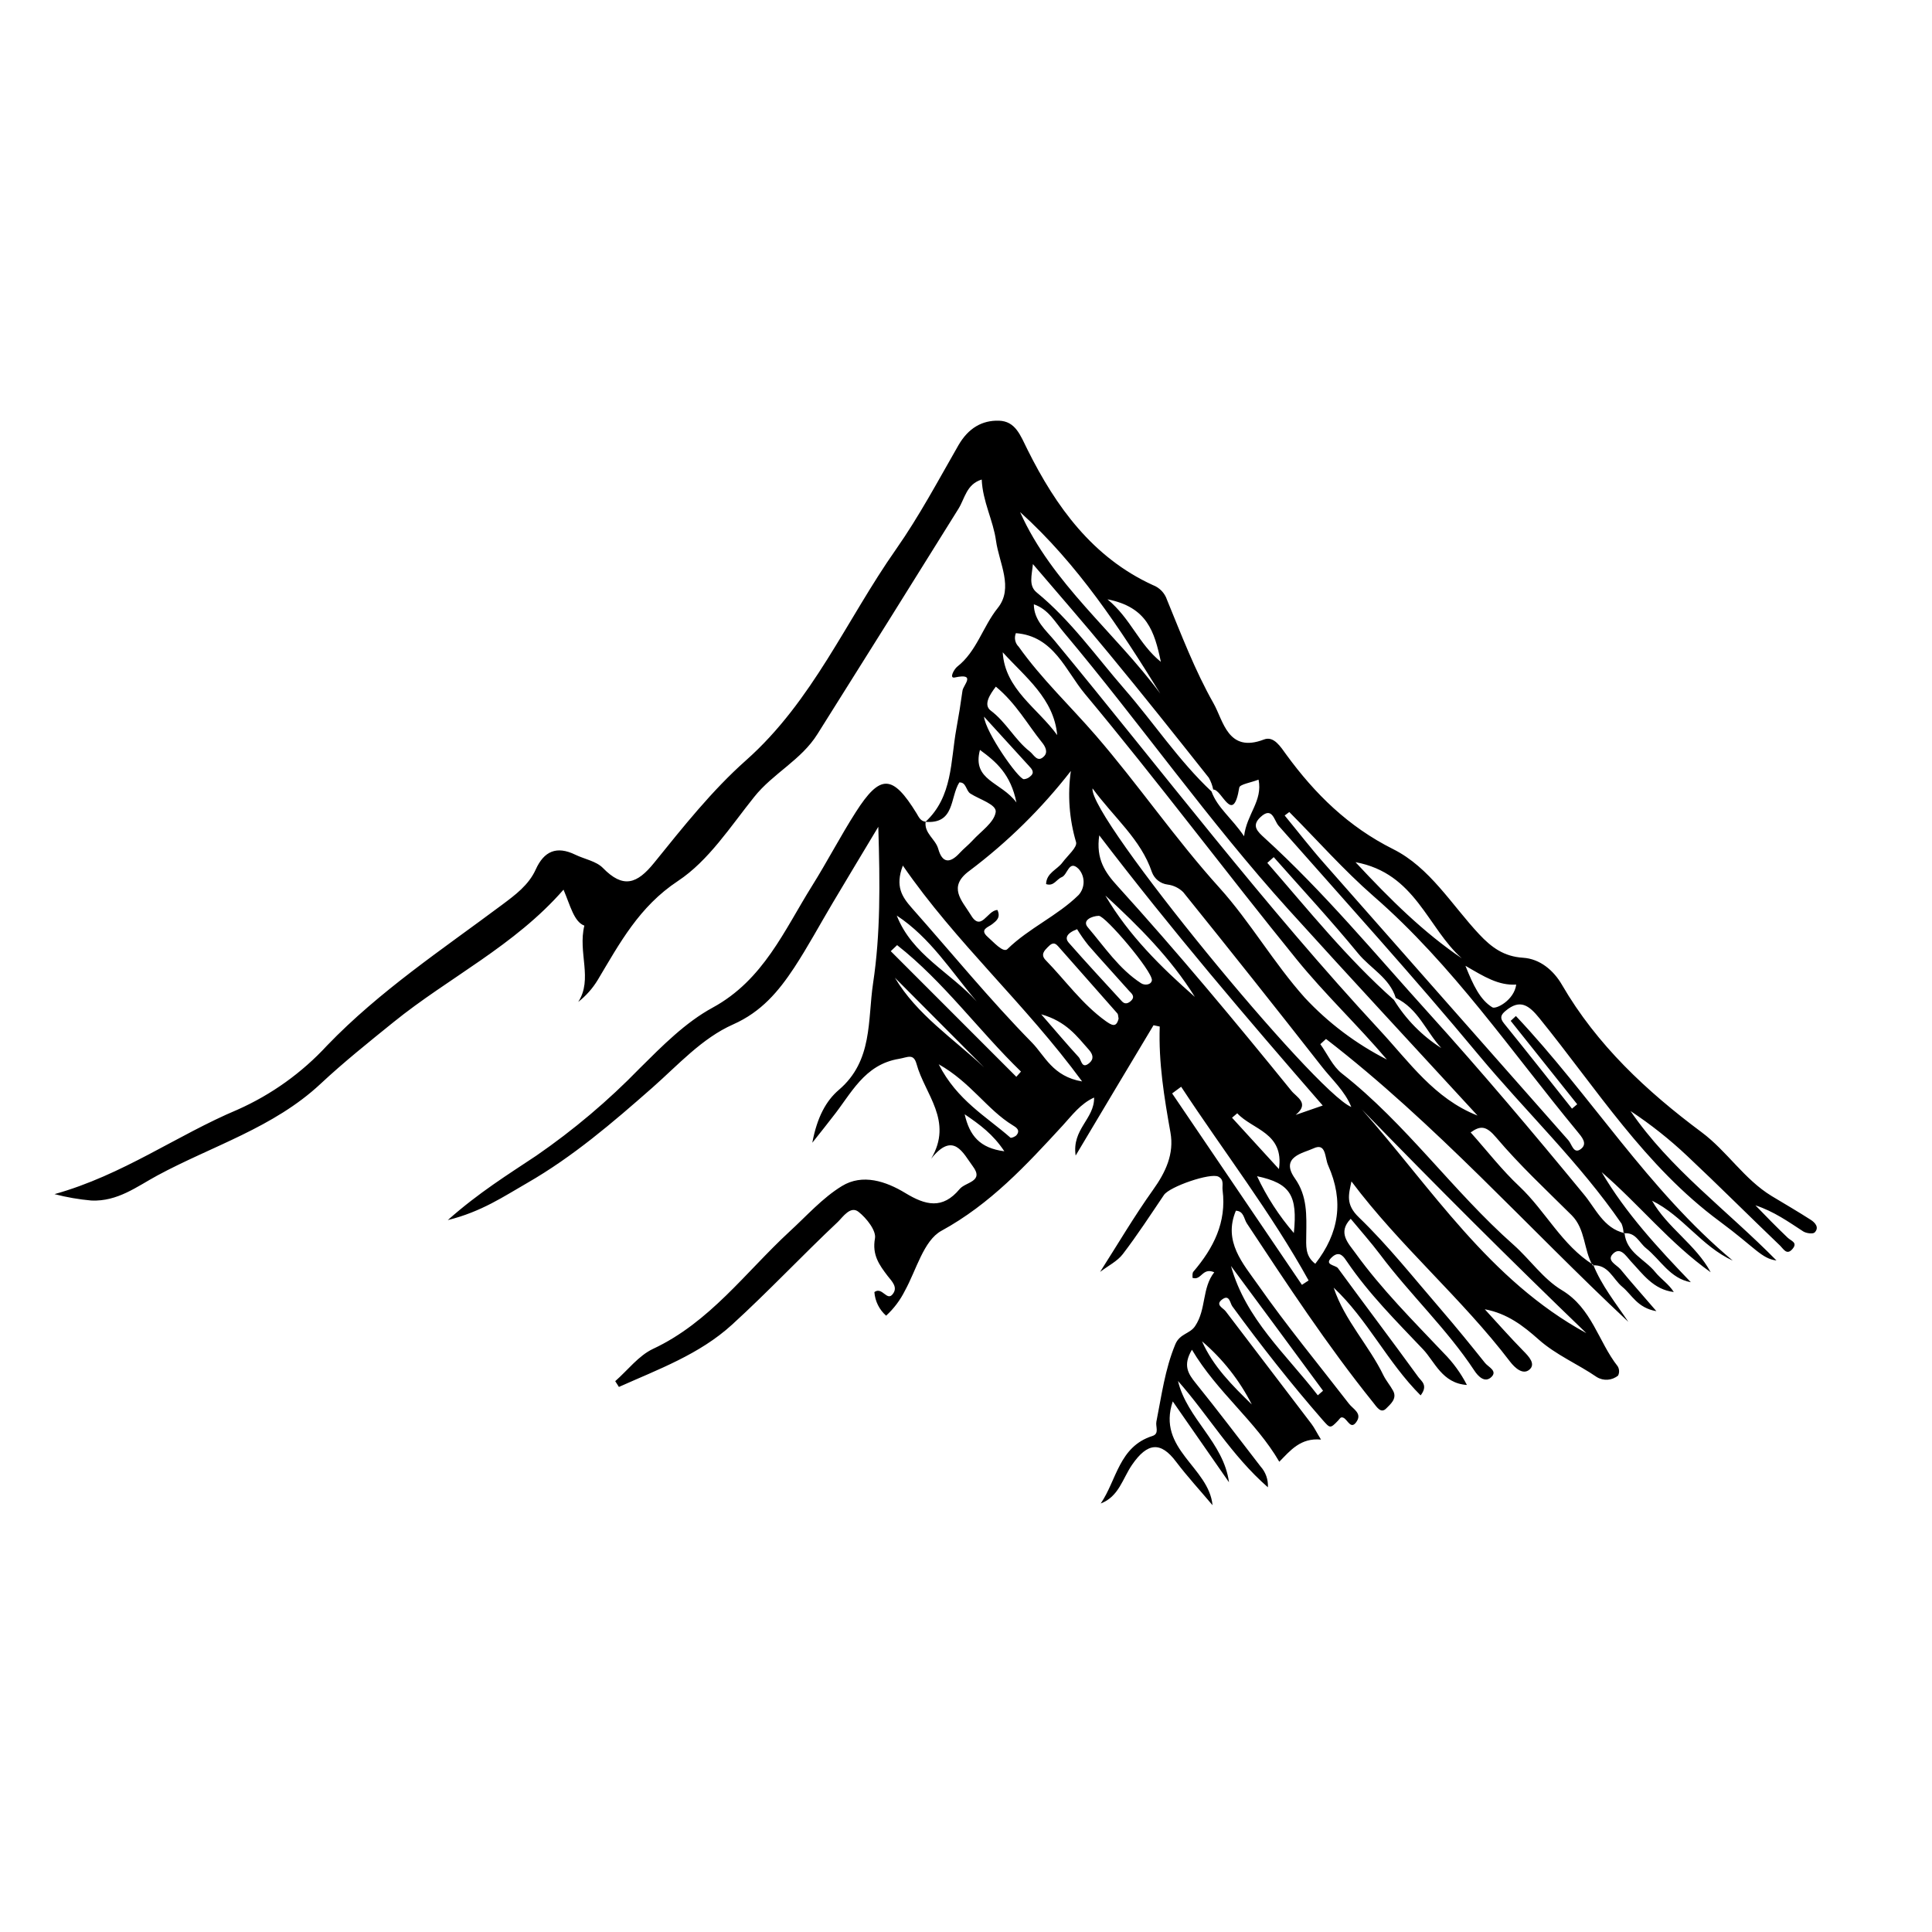
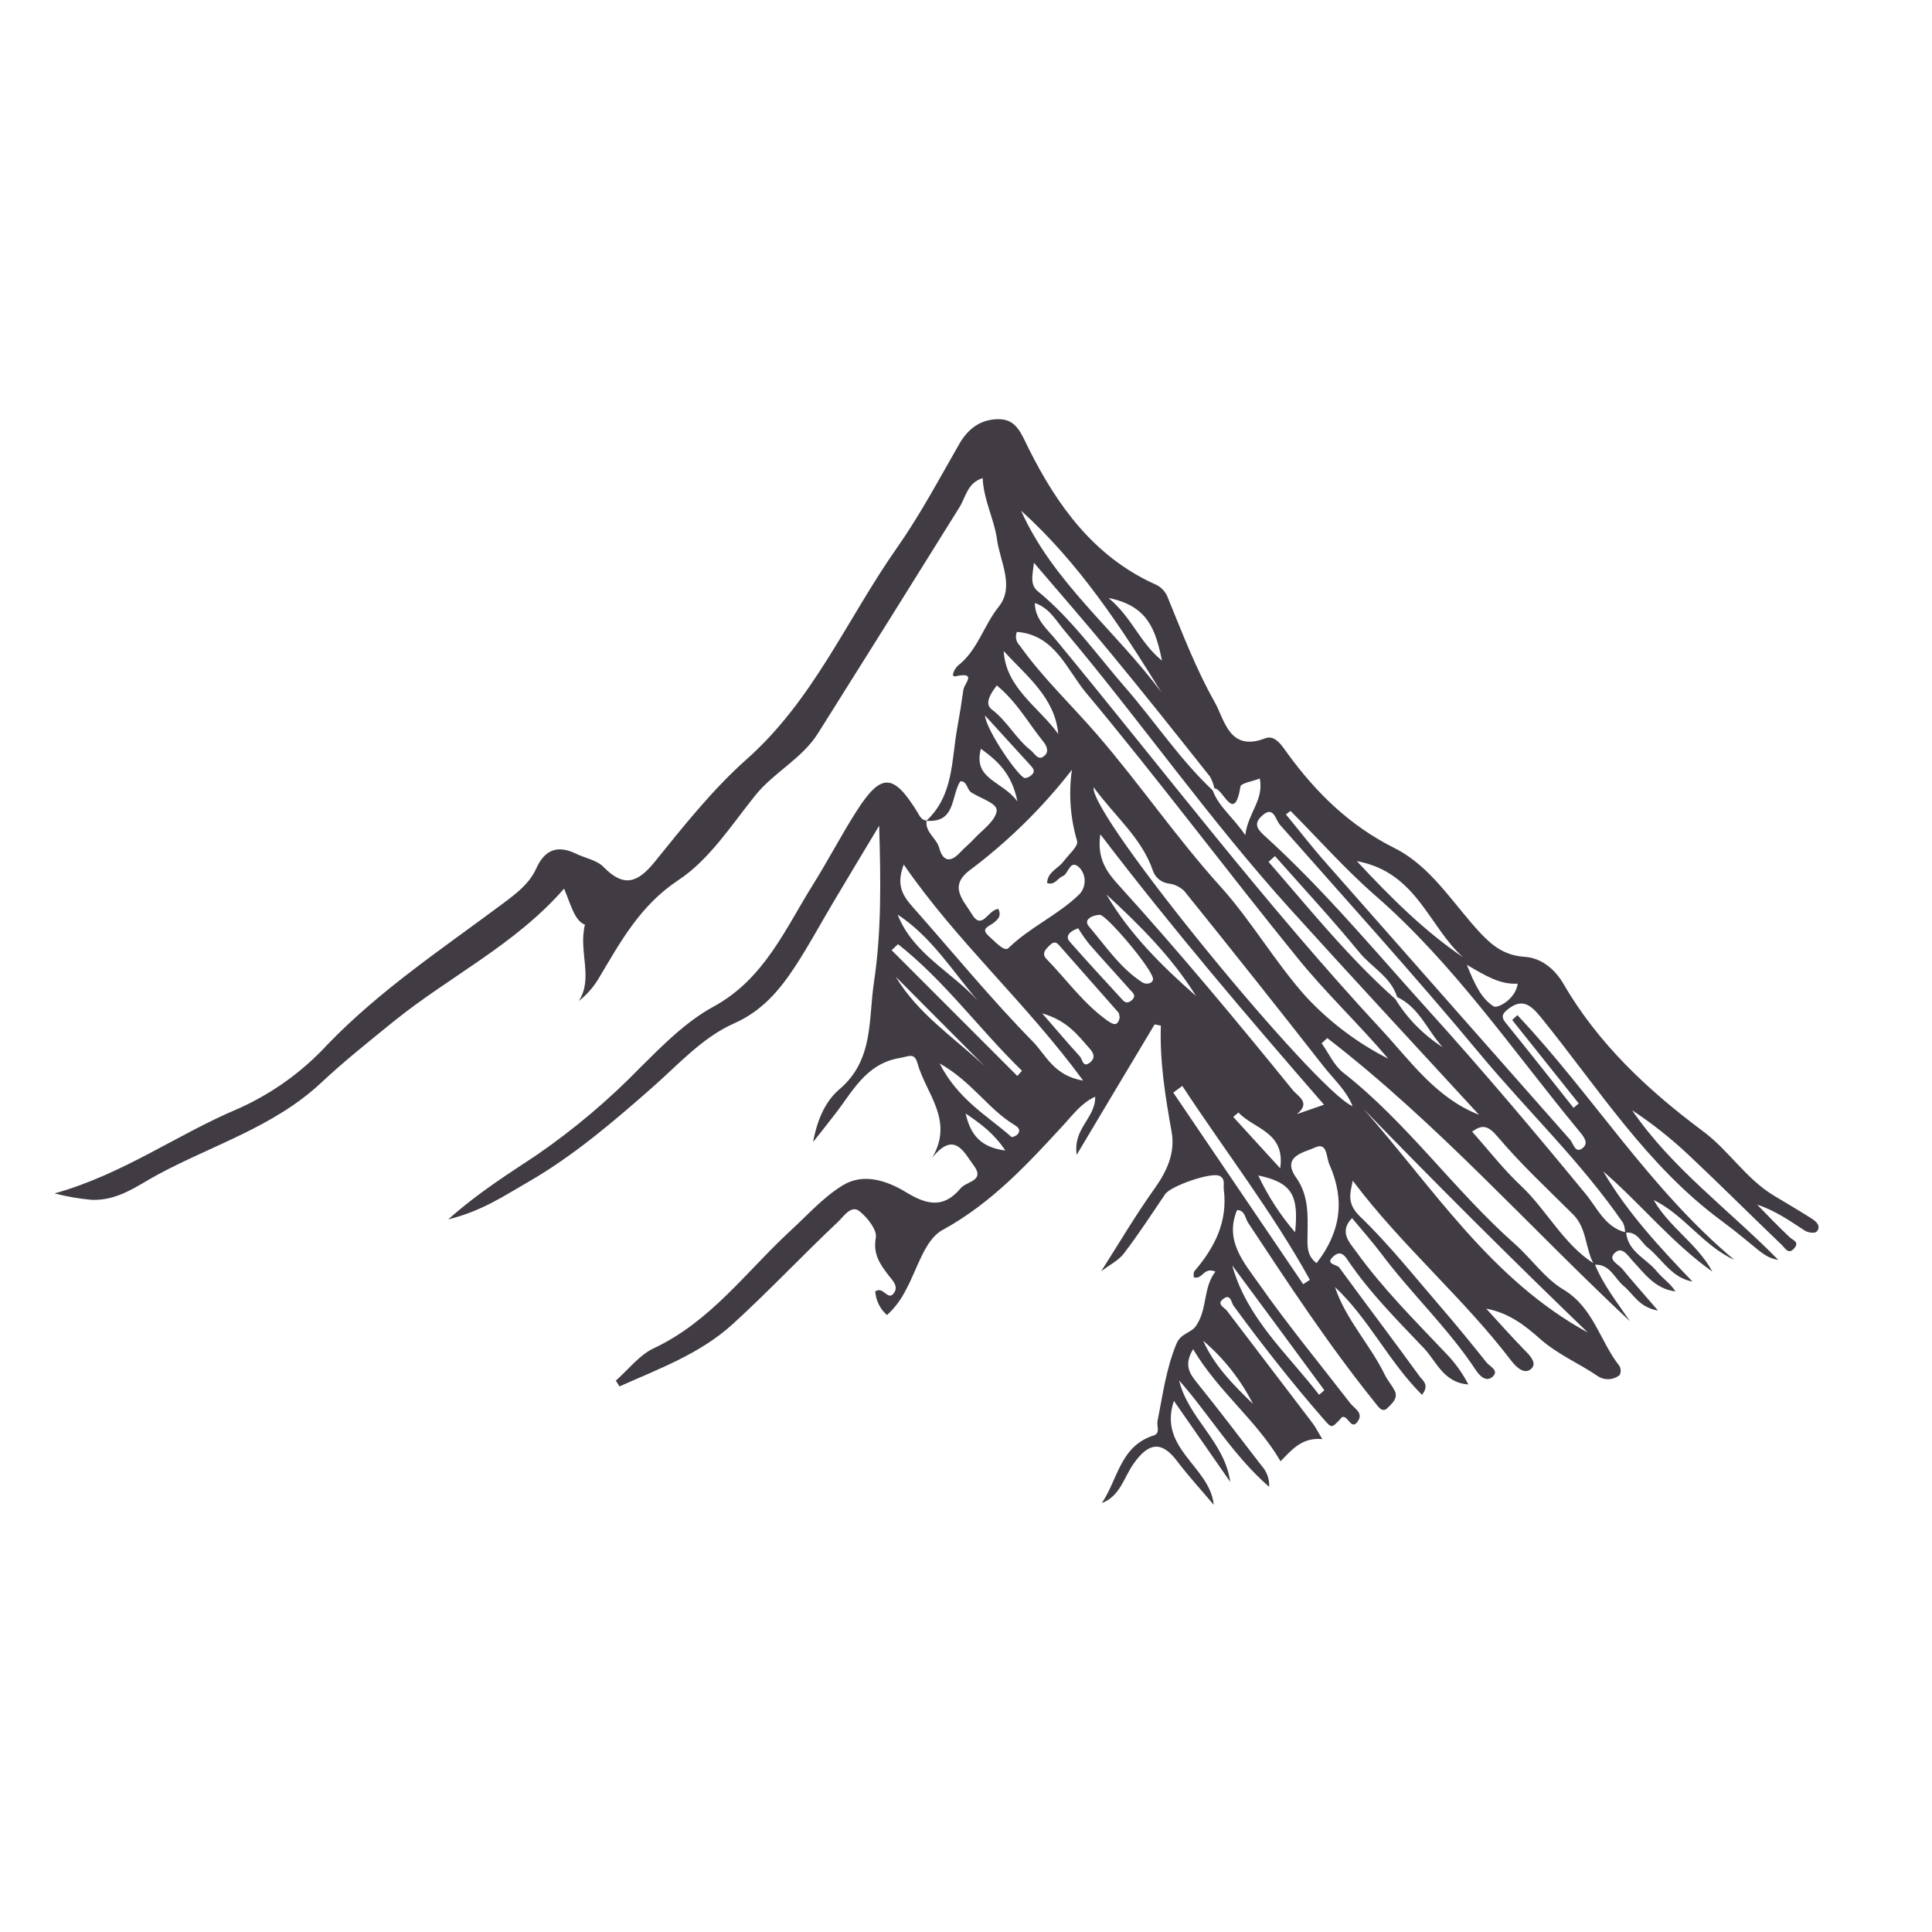
- <svg xmlns="http://www.w3.org/2000/svg" xmlns:xlink="http://www.w3.org/1999/xlink" x="0pt" y="0pt" width="256pt" height="256pt" viewBox="0 0 256 256">
-   <g id="1">
-     <defs>
-       <g id="2">
-         <defs>
-           <path id="3" d="M215.259,163.395 C215.501,165.978,217.953,166.849,219.321,168.548 C220.06,169.466,221.123,170.136,221.786,171.2 C219.072,170.868,217.691,168.824,216.061,167.09 C215.432,166.4,214.679,165.122,213.685,166.179 C212.863,167.056,214.237,167.601,214.741,168.209 C216.123,169.908,217.615,171.552,219.48,173.735 C216.952,173.307,216.233,171.552,214.969,170.516 C213.705,169.48,213.125,167.512,211.025,167.67 C209.837,165.598,210.1,162.884,208.263,161.033 C204.871,157.662,201.356,154.395,198.268,150.742 C196.949,149.181,196.196,149.105,194.87,150.051 C197.053,152.496,199.014,155.045,201.356,157.234 C204.809,160.501,206.964,164.991,211.115,167.594 C212.227,170.357,214.071,172.637,215.764,175.151 C202.399,162.642,190.208,148.863,175.703,137.667 C175.452,137.897,175.201,138.127,174.95,138.357 C175.897,139.67,176.594,141.3,177.824,142.253 C186.312,148.904,192.508,157.828,200.534,164.928 C202.73,166.876,204.491,169.48,206.95,170.951 C210.956,173.355,211.785,177.782,214.354,181.042 C214.577,181.415,214.598,181.874,214.41,182.265 C213.606,182.931,212.467,183.011,211.578,182.465 C209.057,180.732,206.204,179.557,203.877,177.492 C201.867,175.703,199.732,174.039,196.742,173.486 C198.441,175.337,200.105,177.223,201.86,179.012 C202.613,179.771,203.517,180.745,202.654,181.484 C201.791,182.223,200.727,181.25,200.099,180.435 C193.675,172.001,185.518,165.136,179.074,156.543 C178.715,158.284,178.259,159.569,180.055,161.302 C183.957,165.067,187.355,169.37,190.912,173.486 C192.915,175.814,194.856,178.197,196.776,180.6 C197.205,181.139,198.475,181.65,197.605,182.472 C196.735,183.294,195.851,182.355,195.367,181.623 C191.727,176.097,186.844,171.531,182.88,166.241 C181.65,164.611,180.282,163.077,178.977,161.496 C177.181,163.34,178.694,164.776,179.606,166.047 C183.059,170.834,187.265,175.026,191.299,179.288 C192.535,180.531,193.571,181.956,194.373,183.515 C191.099,183.301,190.104,180.421,188.571,178.804 C185.055,175.102,181.394,171.455,178.494,167.187 C178.079,166.579,177.554,165.695,176.587,166.496 C175.275,167.615,176.933,167.601,177.278,168.03 C180.814,172.864,184.42,177.623,187.935,182.465 C188.308,182.983,189.282,183.556,188.239,184.896 C183.84,180.51,181.187,174.812,176.718,170.62 C178.155,174.95,181.388,178.252,183.335,182.279 C183.681,182.969,184.226,183.598,184.599,184.295 C185.166,185.352,184.185,186.105,183.701,186.609 C182.976,187.362,182.458,186.471,181.926,185.808 C175.855,178.259,170.551,170.178,165.218,162.11 C164.818,161.516,164.832,160.473,163.761,160.425 C162.041,164.521,164.728,167.449,166.71,170.274 C170.495,175.676,174.709,180.78,178.742,186.001 C179.274,186.692,180.441,187.231,179.813,188.281 C179.018,189.6,178.597,188.122,178.01,187.859 C177.637,187.694,177.547,187.97,177.319,188.219 C176.242,189.338,176.249,189.268,175.247,188.143 C171.027,183.308,167.069,178.266,163.284,173.086 C162.981,172.664,162.911,171.462,161.945,172.181 C160.978,172.899,162.069,173.3,162.407,173.749 C166.192,178.726,169.984,183.704,173.783,188.681 C174.184,189.213,174.474,189.835,175.04,190.753 C172.333,190.491,170.972,192.204,169.514,193.689 C166.372,188.288,161.295,184.496,157.938,178.846 C156.702,180.918,157.441,182.03,158.429,183.259 C161.364,186.892,164.182,190.629,167.028,194.311 C167.71,195.063,168.061,196.059,168.002,197.073 C163.167,192.853,160.114,187.535,156.087,182.983 C157.296,188.011,162.131,191.099,162.849,196.41 C162.849,196.41,155.397,185.691,155.397,185.691 C153.249,192.038,160.183,194.38,160.667,199.449 C159.051,197.529,157.345,195.678,155.832,193.682 C153.815,190.995,152.054,191.106,149.996,194.103 C148.752,195.913,148.255,198.31,145.851,199.221 C147.972,196.127,148.262,191.686,152.696,190.277 C153.663,189.973,153.09,189.034,153.228,188.371 C153.919,184.917,154.354,181.464,155.735,178.128 C156.329,176.698,157.69,176.746,158.36,175.71 C159.859,173.486,159.244,170.675,160.895,168.582 C159.299,167.891,159.209,169.722,158.014,169.321 C158.014,169.052,157.973,168.679,158.132,168.499 C160.791,165.384,162.545,161.972,162,157.704 C161.917,157.061,162.248,156.322,161.433,155.908 C160.384,155.376,154.982,157.227,154.229,158.339 C152.447,160.978,150.707,163.651,148.78,166.172 C148.055,167.125,146.846,167.712,145.768,168.534 C148.103,164.88,150.286,161.164,152.779,157.669 C154.457,155.328,155.597,152.896,155.093,150.072 C154.264,145.43,153.504,140.796,153.67,136.023 C153.396,135.965,153.122,135.908,152.848,135.85 C149.526,141.376,146.21,146.95,142.529,153.118 C142.011,149.588,145.029,148.283,144.974,145.43 C143.178,146.238,142.046,147.792,140.83,149.118 C135.995,154.375,131.222,159.548,124.737,163.091 C122.382,164.383,121.421,168.285,119.902,171.034 C119.282,172.277,118.439,173.396,117.415,174.336 C116.507,173.537,115.948,172.413,115.861,171.207 C116.897,170.433,117.526,172.505,118.3,171.462 C118.99,170.578,118.224,169.825,117.609,169.059 C116.524,167.629,115.537,166.296,115.937,164.1 C116.131,163.07,114.818,161.406,113.755,160.57 C112.691,159.734,111.683,161.261,111.033,161.896 C106.281,166.365,101.813,171.138,96.992,175.531 C92.675,179.468,87.218,181.443,82.01,183.777 C81.847,183.522,81.683,183.266,81.52,183.011 C83.178,181.56,84.621,179.626,86.541,178.728 C94.042,175.213,98.774,168.596,104.596,163.209 C106.862,161.136,108.968,158.74,111.558,157.158 C114.287,155.487,117.388,156.523,119.95,158.077 C122.63,159.707,124.889,160.287,127.161,157.552 C127.942,156.612,130.435,156.585,128.909,154.547 C127.624,152.827,126.353,149.816,123.383,153.532 C126.353,148.524,122.547,145.002,121.449,140.989 C121.049,139.545,120.296,140.098,119.142,140.298 C114.487,141.051,112.767,144.974,110.301,148.034 C109.611,148.904,108.961,149.781,107.635,151.418 C108.271,148.02,109.473,145.844,111.158,144.408 C115.682,140.547,114.95,135.187,115.689,130.276 C116.676,123.715,116.607,117.091,116.379,109.555 C114.066,113.409,112.173,116.552,110.301,119.702 C108.609,122.547,107.041,125.469,105.232,128.225 C103.16,131.361,100.894,134.075,97.144,135.74 C92.999,137.577,89.843,141.127,86.424,144.138 C81.195,148.739,75.905,153.276,69.847,156.757 C66.774,158.519,63.804,160.563,59.335,161.668 C63.479,157.994,67.333,155.625,71.077,153.124 C76.01,149.722,80.597,145.845,84.773,141.548 C87.743,138.599,90.817,135.477,94.443,133.509 C101.17,129.841,103.912,123.279,107.615,117.36 C109.618,114.162,111.358,110.799,113.389,107.621 C116.642,102.524,118.272,102.6,121.456,107.78 C121.739,108.25,121.967,108.823,122.651,108.878 C122.444,110.426,123.956,111.172,124.322,112.477 C124.861,114.404,125.883,114.418,127.154,113.036 C127.693,112.449,128.328,111.959,128.867,111.372 C129.979,110.149,131.713,109.003,131.934,107.621 C132.1,106.599,129.806,105.943,128.584,105.156 C127.976,104.769,128.045,103.622,127.113,103.678 C125.856,105.687,126.546,109.203,122.63,108.899 C126.249,105.549,125.939,100.887,126.719,96.591 C127.03,94.906,127.299,93.22,127.534,91.521 C127.631,90.775,129.406,89.152,126.526,89.767 C125.697,89.947,126.45,88.641,126.83,88.344 C129.427,86.314,130.214,83.046,132.21,80.56 C134.344,77.901,132.383,74.606,131.975,71.643 C131.609,68.963,130.207,66.47,130.083,63.541 C128.059,64.163,127.859,66.028,127.009,67.402 C120.807,77.371,114.579,87.322,108.326,97.254 C106.178,100.708,102.427,102.469,99.934,105.598 C96.791,109.521,93.89,114.052,89.836,116.732 C84.69,120.137,82.121,124.965,79.199,129.855 C78.522,130.973,77.646,131.958,76.616,132.763 C78.585,129.737,76.547,126.208,77.431,122.651 C76.05,122.147,75.566,119.971,74.668,117.885 C68.189,125.317,59.473,129.51,52.138,135.443 C48.85,138.102,45.542,140.747,42.468,143.62 C36.252,149.429,28.102,151.84,20.829,155.77 C18.128,157.234,15.586,159.223,12.119,159.078 C10.466,158.93,8.828,158.646,7.222,158.229 C16.291,155.694,23.433,150.424,31.458,147.046 C35.961,145.049,40.006,142.151,43.345,138.53 C50.314,131.298,58.596,125.814,66.539,119.881 C68.266,118.59,70.054,117.277,70.987,115.212 C72.085,112.781,73.75,112.049,76.229,113.251 C77.452,113.845,78.992,114.1,79.883,115.005 C82.577,117.768,84.407,117.139,86.686,114.314 C90.52,109.576,94.346,104.741,98.863,100.735 C107.691,92.896,112.152,82.149,118.714,72.803 C121.808,68.39,124.322,63.659,127.002,58.99 C128.322,56.71,130.145,55.681,132.355,55.743 C134.565,55.806,135.201,57.677,136.168,59.618 C139.918,67.14,144.788,73.874,152.745,77.521 C153.64,77.854,154.336,78.575,154.637,79.483 C156.543,84.124,158.339,88.855,160.798,93.193 C162.11,95.5,162.697,99.83,167.484,97.986 C168.803,97.475,169.715,99.002,170.433,99.982 C174.239,105.204,178.659,109.542,184.592,112.512 C189.469,114.95,192.335,119.881,195.996,123.791 C197.626,125.531,199.27,126.747,201.811,126.906 C204.056,127.051,205.859,128.577,206.971,130.497 C211.606,138.475,218.188,144.601,225.468,150.023 C228.859,152.551,231.09,156.239,234.737,158.47 C236.477,159.52,238.239,160.542,239.938,161.634 C240.497,161.993,241.098,162.635,240.456,163.305 C240.228,163.54,239.337,163.423,238.936,163.167 C236.968,161.889,235.062,160.522,232.603,159.714 C233.984,161.143,235.414,162.608,236.871,163.996 C237.334,164.445,238.253,164.631,237.507,165.502 C236.761,166.372,236.325,165.502,235.897,165.08 C231.753,161.116,227.733,157.089,223.575,153.18 C221.244,150.98,218.728,148.985,216.054,147.219 C221.275,154.879,228.831,160.342,235.393,167.021 C233.397,166.766,232.63,165.37,227.885,161.855 C217.946,154.52,211.536,144.228,203.98,134.918 C202.599,133.219,201.432,132.321,199.498,133.944 C198.876,134.462,198.696,134.876,199.284,135.601 C202.316,139.345,205.3,143.13,208.297,146.901 C208.527,146.708,208.758,146.514,208.988,146.321 C206.05,142.637,203.112,138.954,200.175,135.27 C200.405,135.056,200.635,134.842,200.865,134.628 C210.763,145.112,218.395,157.683,229.598,167.035 C225.454,165.149,222.995,161.116,218.906,159.099 C220.93,162.684,224.701,164.908,226.676,168.582 C221.289,164.756,217.2,159.603,212.227,155.314 C215.425,160.764,219.68,165.35,224.045,169.901 C221.282,169.404,220.039,166.938,218.119,165.398 C217.173,164.645,216.737,163.215,215.128,163.43 C215.121,162.989,215.032,162.553,214.866,162.145 C209.299,154.057,202.171,147.288,195.92,139.78 C187.314,129.42,178.279,119.46,169.397,109.39 C168.817,108.699,168.582,106.799,167.007,108.284 C165.778,109.438,166.648,110.198,167.574,111.047 C175.406,118.175,182.175,126.353,189.248,134.172 C196.32,141.99,203.124,150.058,209.817,158.194 C211.391,160.045,212.455,162.76,215.259,163.395 z M184.703,132.493 C186.285,135.069,188.432,137.252,190.981,138.875 C188.951,136.672,187.901,133.626,184.945,132.231 C184.123,129.565,181.588,128.322,179.951,126.325 C176.373,121.96,172.519,117.809,168.776,113.575 C168.492,113.828,168.209,114.082,167.926,114.335 C173.334,120.544,178.487,126.982,184.703,132.493 z M160.529,104.866 C161.309,107.041,163.188,108.36,164.846,110.806 C165.198,107.849,167.339,106.143,166.766,103.305 C165.75,103.705,164.286,103.919,164.21,104.361 C163.374,109.459,161.903,104.534,160.757,104.624 C160.647,104.074,160.452,103.545,160.176,103.056 C155.791,97.53,151.411,92.005,146.95,86.611 C143.655,82.598,140.229,78.695,136.865,74.744 C136.734,76.209,136.258,77.597,137.363,78.502 C141.901,82.211,145.237,86.984,149.042,91.356 C152.848,95.728,156.184,100.79,160.515,104.859 z M132.169,120.586 C132.632,121.601,131.996,122.036,131.478,122.451 C130.96,122.865,129.758,123.141,130.85,124.122 C131.644,124.813,132.922,126.291,133.481,125.766 C136.347,122.962,140.105,121.366,142.923,118.59 C143.802,117.606,143.802,116.119,142.923,115.136 C141.631,113.852,141.479,115.917,140.685,116.227 C139.994,116.504,139.628,117.491,138.613,117.146 C138.654,115.668,140.063,115.247,140.768,114.3 C141.472,113.354,142.778,112.263,142.584,111.586 C141.679,108.53,141.444,105.314,141.894,102.158 C138.025,107.137,133.512,111.58,128.474,115.371 C125.524,117.512,127.465,119.329,128.584,121.152 C130,123.618,130.78,120.627,132.155,120.579 z M134.607,83.903 C134.356,84.52,134.503,85.227,134.98,85.692 C137.998,89.947,141.797,93.524,145.181,97.434 C150.845,103.981,155.735,111.165,161.592,117.643 C165.654,122.147,168.796,127.631,172.892,132.203 C176.011,135.549,179.693,138.322,183.771,140.395 C179.903,135.836,175.565,131.747,171.835,127.154 C162.366,115.495,153.366,103.457,143.745,91.929 C141.21,88.897,139.642,84.269,134.593,83.896 z M195.782,147.82 C187.424,138.723,179.019,129.682,170.737,120.524 C160.163,108.83,151.115,95.886,140.989,83.827 C139.815,82.446,138.917,80.719,136.99,80.076 C136.99,82.211,138.613,83.53,139.753,84.911 C154.009,102.179,167.574,120.061,182.824,136.506 C186.734,140.72,190.063,145.568,195.768,147.813 z M170.841,107.594 C170.636,107.748,170.431,107.902,170.226,108.057 C171.994,110.205,173.68,112.394,175.531,114.48 C186.278,126.682,197.039,138.885,207.814,151.087 C208.29,151.619,208.504,152.972,209.458,152.261 C210.411,151.55,209.609,150.666,208.995,149.92 C200.237,139.324,192.501,127.873,182.009,118.755 C178.031,115.281,174.536,111.31,170.827,107.587 z M144.767,104.465 C144.201,108.195,174.28,144.767,179.053,146.68 C178.21,144.567,176.504,143.068,175.144,141.327 C169.08,133.578,162.958,125.872,156.778,118.21 C156.216,117.658,155.488,117.306,154.706,117.208 C153.761,117.09,152.961,116.453,152.634,115.558 C151.163,111.199,147.62,108.36,144.767,104.465 z M145.658,110.681 C145.188,113.865,146.473,115.647,148.055,117.388 C156.032,126.18,163.623,135.298,171.103,144.518 C171.794,145.396,173.59,146.169,171.683,147.73 C172.878,147.316,174.073,146.901,175.268,146.487 C165.094,134.78,155.231,123.224,145.658,110.688 z M143.386,143.296 C135.788,132.935,126.698,124.951,119.633,114.694 C118.583,117.457,119.529,118.838,120.807,120.296 C126.104,126.27,131.167,132.48,136.755,138.164 C138.42,139.863,139.49,142.647,143.386,143.296 z M180.407,146.95 C189.697,157.441,197.336,169.639,210.197,176.649 C200.108,166.929,190.176,157.029,180.4,146.95 z M153.746,91.908 C148.379,83.219,142.805,74.744,135.166,67.851 C139.407,77.348,147.744,83.779,153.746,91.908 z M174.287,167.449 C177.437,163.395,178.093,159.161,175.993,154.43 C175.517,153.366,175.738,151.363,174.032,152.171 C172.747,152.779,169.542,153.269,171.587,156.15 C173.244,158.491,173.12,161.054,173.085,163.671 C173.086,164.997,172.885,166.4,174.273,167.449 z M156.509,144 C156.111,144.295,155.712,144.59,155.314,144.884 C161.047,153.339,166.779,161.793,172.512,170.247 C172.807,170.053,173.102,169.86,173.396,169.667 C168.43,160.688,162.131,152.565,156.509,144 z M193.717,127.002 C189.144,122.976,187.569,115.696,179.613,114.245 C184.302,119.28,188.64,123.556,193.723,127.002 z M148.22,134.966 C148.158,134.704,148.179,134.427,148.048,134.275 C145.437,131.298,142.805,128.342,140.195,125.372 C139.628,124.723,139.235,125.096,138.813,125.524 C138.392,125.952,137.853,126.491,138.544,127.21 C141.189,129.924,143.379,133.046,146.521,135.304 C147.274,135.823,147.917,136.251,148.22,134.966 z M134.669,142.681 C134.874,142.451,135.079,142.221,135.284,141.99 C129.668,136.541,125.075,130.11,118.873,125.234 C118.592,125.501,118.311,125.768,118.03,126.035 z M140.084,97.406 C139.649,92.571,135.871,89.732,132.866,86.431 C133.15,91.335,137.515,93.842,140.084,97.406 z M174.619,184.883 C174.849,184.682,175.079,184.482,175.31,184.282 C171.248,178.756,167.182,173.247,163.112,167.753 C165.073,174.798,170.406,179.433,174.598,184.862 z M131.955,90.983 C131.153,92.032,130.276,93.386,131.264,94.146 C133.336,95.693,134.469,98.028,136.451,99.575 C136.997,99.996,137.466,101.129,138.35,100.203 C138.875,99.658,138.537,98.939,138.053,98.352 C136.133,95.969,134.641,93.207,131.955,90.983 z M152.634,129.883 C152.696,128.681,146.466,121.332,145.589,121.352 C144.712,121.373,143.337,121.933,144.139,122.872 C146.349,125.462,148.283,128.398,151.197,130.283 C151.674,130.601,152.544,130.518,152.634,129.883 z M118.825,121.318 C120.848,126.498,125.925,128.853,129.413,132.694 C126.049,128.729,123.286,124.253,118.825,121.318 z M146.494,118.714 C149.581,123.949,153.822,128.135,158.325,132.093 C155.127,126.954,150.887,122.734,146.494,118.686 z M118.576,129.551 C121.511,134.469,126.305,137.605,130.407,141.438 z M142.75,123.114 C141.293,123.659,141.093,124.316,141.604,124.903 C143.911,127.527,146.287,130.097,148.649,132.666 C149.015,133.067,149.402,133.011,149.809,132.666 C150.5,132.058,149.94,131.644,149.602,131.285 C147.813,129.261,145.976,127.286,144.208,125.248 C143.659,124.559,143.154,123.837,142.695,123.086 z M124.392,141.037 C126.816,145.796,130.698,147.944,133.882,150.742 C133.985,150.831,134.496,150.624,134.676,150.431 C135.277,149.74,134.586,149.346,134.213,149.118 C130.78,147.026,128.646,143.42,124.364,141.01 z M166.565,155.853 C167.839,158.573,169.48,161.106,171.442,163.381 C171.953,158.381,170.972,156.792,166.565,155.853 z M194.193,128.011 C195.215,130.559,196.12,132.473,197.736,133.474 C198.22,133.778,200.63,132.535,200.907,130.463 C198.545,130.601,196.666,129.42,194.186,127.976 z M146.749,79.413 C149.885,82.024,150.852,85.305,153.822,87.702 C152.972,83.675,151.999,80.443,146.749,79.413 z M130.387,94.961 C130.594,97.033,134.911,103.201,135.664,103.249 C135.985,103.226,136.288,103.092,136.52,102.869 C137.169,102.345,136.7,101.875,136.341,101.488 C134.545,99.506,132.735,97.537,130.387,94.961 z M163.941,147.516 C163.71,147.712,163.48,147.907,163.25,148.103 C165.322,150.371,167.394,152.639,169.466,154.906 C170.178,150.072,165.951,149.699,163.941,147.516 z M129.848,99.368 C128.771,103.443,132.645,103.574,134.683,106.337 C133.923,102.593,132.017,100.949,129.848,99.368 z M137.964,134.4 C139.994,136.727,141.417,138.426,142.95,140.091 C143.303,140.485,143.337,141.7,144.332,140.865 C144.981,140.319,144.829,139.711,144.277,139.09 C142.695,137.314,141.314,135.353,137.964,134.4 z M165.868,186.098 C164.244,182.899,162.002,180.054,159.272,177.727 C160.75,181.07,163.298,183.598,165.868,186.098 z M133.081,152.551 C131.582,150.293,129.848,149.022,127.824,147.647 C128.467,150.465,129.813,152.13,133.08,152.551 z" />
-         </defs>
-         <use xlink:href="#3" style="fill:#000000;fill-opacity:1;fill-rule:evenodd;opacity:1;stroke:none;" />
-       </g>
-     </defs>
-     <use xlink:href="#2" />
-   </g>
+ <svg xmlns="http://www.w3.org/2000/svg" width="341" height="341" viewBox="0 0 341 341">
+   <path id="Path" fill="#413c43" stroke="none" d="M 287.012 217.527 C 287.335 220.971 290.604 222.132 292.428 224.397 C 293.413 225.621 294.831 226.515 295.715 227.933 C 292.096 227.491 290.255 224.765 288.081 222.453 C 287.243 221.533 286.239 219.829 284.913 221.239 C 283.817 222.408 285.649 223.135 286.321 223.945 C 288.164 226.211 290.153 228.403 292.64 231.313 C 289.269 230.743 288.311 228.403 286.625 227.021 C 284.94 225.64 284.167 223.016 281.367 223.227 C 279.783 220.464 280.133 216.845 277.684 214.377 C 273.161 209.883 268.475 205.527 264.357 200.656 C 262.599 198.575 261.595 198.473 259.827 199.735 C 262.737 202.995 265.352 206.393 268.475 209.312 C 273.079 213.668 275.952 219.655 281.487 223.125 C 282.969 226.809 285.428 229.849 287.685 233.201 C 269.865 216.523 253.611 198.151 234.271 183.223 C 233.936 183.529 233.601 183.836 233.267 184.143 C 234.529 185.893 235.459 188.067 237.099 189.337 C 248.416 198.205 256.677 210.104 267.379 219.571 C 270.307 222.168 272.655 225.64 275.933 227.601 C 281.275 230.807 282.38 236.709 285.805 241.056 C 286.103 241.553 286.131 242.165 285.88 242.687 C 284.808 243.575 283.289 243.681 282.104 242.953 C 278.743 240.643 274.939 239.076 271.836 236.323 C 269.156 233.937 266.309 231.719 262.323 230.981 C 264.588 233.449 266.807 235.964 269.147 238.349 C 270.151 239.361 271.356 240.66 270.205 241.645 C 269.055 242.631 267.636 241.333 266.799 240.247 C 258.233 229.001 247.357 219.848 238.765 208.391 C 238.287 210.712 237.679 212.425 240.073 214.736 C 245.276 219.756 249.807 225.493 254.549 230.981 C 257.22 234.085 259.808 237.263 262.368 240.467 C 262.94 241.185 264.633 241.867 263.473 242.963 C 262.313 244.059 261.135 242.807 260.489 241.831 C 255.636 234.463 249.125 228.375 243.84 221.321 C 242.2 219.148 240.376 217.103 238.636 214.995 C 236.241 217.453 238.259 219.368 239.475 221.063 C 244.079 227.445 249.687 233.035 255.065 238.717 C 256.713 240.375 258.095 242.275 259.164 244.353 C 254.799 244.068 253.472 240.228 251.428 238.072 C 246.74 233.136 241.859 228.273 237.992 222.583 C 237.439 221.772 236.739 220.593 235.449 221.661 C 233.7 223.153 235.911 223.135 236.371 223.707 C 241.085 230.152 245.893 236.497 250.58 242.953 C 251.077 243.644 252.376 244.408 250.985 246.195 C 245.12 240.347 241.583 232.749 235.624 227.16 C 237.54 232.933 241.851 237.336 244.447 242.705 C 244.908 243.625 245.635 244.464 246.132 245.393 C 246.888 246.803 245.58 247.807 244.935 248.479 C 243.968 249.483 243.277 248.295 242.568 247.411 C 234.473 237.345 227.401 226.571 220.291 215.813 C 219.757 215.021 219.776 213.631 218.348 213.567 C 216.055 219.028 219.637 222.932 222.28 226.699 C 227.327 233.901 232.945 240.707 238.323 247.668 C 239.032 248.589 240.588 249.308 239.751 250.708 C 238.691 252.467 238.129 250.496 237.347 250.145 C 236.849 249.925 236.729 250.293 236.425 250.625 C 234.989 252.117 234.999 252.024 233.663 250.524 C 228.036 244.077 222.759 237.355 217.712 230.448 C 217.308 229.885 217.215 228.283 215.927 229.241 C 214.637 230.199 216.092 230.733 216.543 231.332 C 221.589 237.968 226.645 244.605 231.711 251.241 C 232.245 251.951 232.632 252.78 233.387 254.004 C 229.777 253.655 227.963 255.939 226.019 257.919 C 221.829 250.717 215.06 245.661 210.584 238.128 C 208.936 240.891 209.921 242.373 211.239 244.012 C 215.152 248.856 218.909 253.839 222.704 258.748 C 223.613 259.751 224.081 261.079 224.003 262.431 C 217.556 256.804 213.485 249.713 208.116 243.644 C 209.728 250.348 216.175 254.465 217.132 261.547 C 217.132 261.547 207.196 247.255 207.196 247.255 C 204.332 255.717 213.577 258.84 214.223 265.599 C 212.068 263.039 209.793 260.571 207.776 257.909 C 205.087 254.327 202.739 254.475 199.995 258.471 C 198.336 260.884 197.673 264.08 194.468 265.295 C 197.296 261.169 197.683 255.248 203.595 253.369 C 204.884 252.964 204.12 251.712 204.304 250.828 C 205.225 246.223 205.805 241.619 207.647 237.171 C 208.439 235.264 210.253 235.328 211.147 233.947 C 213.145 230.981 212.325 227.233 214.527 224.443 C 212.399 223.521 212.279 225.963 210.685 225.428 C 210.685 225.069 210.631 224.572 210.843 224.332 C 214.388 220.179 216.727 215.629 216 209.939 C 215.889 209.081 216.331 208.096 215.244 207.544 C 213.845 206.835 206.643 209.303 205.639 210.785 C 203.263 214.304 200.943 217.868 198.373 221.229 C 197.407 222.5 195.795 223.283 194.357 224.379 C 197.471 219.507 200.381 214.552 203.705 209.892 C 205.943 206.771 207.463 203.528 206.791 199.763 C 205.685 193.573 204.672 187.395 204.893 181.031 C 204.528 180.953 204.163 180.877 203.797 180.8 C 199.368 188.168 194.947 195.6 190.039 203.824 C 189.348 199.117 193.372 197.377 193.299 193.573 C 190.904 194.651 189.395 196.723 187.773 198.491 C 181.327 205.5 174.963 212.397 166.316 217.121 C 163.176 218.844 161.895 224.047 159.869 227.712 C 159.043 229.369 157.919 230.861 156.553 232.115 C 155.343 231.049 154.597 229.551 154.481 227.943 C 155.863 226.911 156.701 229.673 157.733 228.283 C 158.653 227.104 157.632 226.1 156.812 225.079 C 155.365 223.172 154.049 221.395 154.583 218.467 C 154.841 217.093 153.091 214.875 151.673 213.76 C 150.255 212.645 148.911 214.681 148.044 215.528 C 141.708 221.487 135.751 227.851 129.322 233.708 C 123.566 238.957 116.291 241.591 109.347 244.703 C 109.129 244.363 108.911 244.021 108.693 243.681 C 110.904 241.747 112.828 239.168 115.389 237.971 C 125.39 233.284 131.698 224.461 139.461 217.279 C 142.483 214.515 145.291 211.32 148.744 209.211 C 152.383 206.983 156.517 208.364 159.933 210.436 C 163.507 212.609 166.519 213.383 169.548 209.736 C 170.589 208.483 173.913 208.447 171.879 205.729 C 170.165 203.436 168.471 199.421 164.511 204.376 C 168.471 197.699 163.396 193.003 161.932 187.652 C 161.399 185.727 160.395 186.464 158.856 186.731 C 152.649 187.735 150.356 192.965 147.068 197.045 C 146.148 198.205 145.281 199.375 143.513 201.557 C 144.361 197.027 145.964 194.125 148.211 192.211 C 154.243 187.063 153.267 179.916 154.252 173.368 C 155.568 164.62 155.476 155.788 155.172 145.74 C 152.088 150.879 149.564 155.069 147.068 159.269 C 144.812 163.063 142.721 166.959 140.309 170.633 C 137.547 174.815 134.525 178.433 129.525 180.653 C 123.999 183.103 119.791 187.836 115.232 191.851 C 108.261 197.985 101.206 204.035 93.13 208.676 C 89.032 211.025 85.072 213.751 79.113 215.224 C 84.639 210.325 89.778 207.167 94.769 203.832 C 101.346 199.296 107.463 194.127 113.031 188.397 C 116.991 184.465 121.089 180.303 125.924 177.679 C 134.893 172.788 138.549 164.039 143.487 156.147 C 146.157 151.883 148.477 147.399 151.185 143.161 C 155.523 136.365 157.696 136.467 161.941 143.373 C 162.319 144 162.623 144.764 163.535 144.837 C 163.259 146.901 165.275 147.896 165.763 149.636 C 166.481 152.205 167.844 152.224 169.539 150.381 C 170.257 149.599 171.104 148.945 171.823 148.163 C 173.305 146.532 175.617 145.004 175.912 143.161 C 176.133 141.799 173.075 140.924 171.445 139.875 C 170.635 139.359 170.727 137.829 169.484 137.904 C 167.808 140.583 168.728 145.271 163.507 144.865 C 168.332 140.399 167.919 134.183 168.959 128.455 C 169.373 126.208 169.732 123.961 170.045 121.695 C 170.175 120.701 172.541 118.536 168.701 119.356 C 167.596 119.595 168.6 117.855 169.107 117.459 C 172.569 114.751 173.619 110.395 176.28 107.08 C 179.125 103.534 176.511 99.142 175.967 95.191 C 175.479 91.618 173.609 88.293 173.444 84.388 C 170.745 85.217 170.479 87.704 169.345 89.536 C 161.076 102.828 152.772 116.096 144.435 129.339 C 141.571 133.944 136.569 136.292 133.245 140.464 C 129.055 145.695 125.187 151.736 119.781 155.309 C 112.92 159.849 109.495 166.287 105.599 172.807 C 104.695 174.297 103.528 175.611 102.155 176.684 C 104.779 172.649 102.063 167.944 103.241 163.201 C 101.4 162.529 100.755 159.628 99.558 156.847 C 90.919 166.756 79.297 172.347 69.517 180.257 C 65.133 183.803 60.722 187.329 56.624 191.16 C 48.336 198.905 37.469 202.12 27.771 207.36 C 24.171 209.312 20.782 211.964 16.159 211.771 C 13.955 211.573 11.771 211.195 9.629 210.639 C 21.721 207.259 31.243 200.232 41.945 195.728 C 47.948 193.065 53.341 189.201 57.794 184.373 C 67.086 174.731 78.128 167.419 88.718 159.508 C 91.021 157.787 93.406 156.036 94.649 153.283 C 96.113 150.041 98.333 149.065 101.639 150.668 C 103.269 151.46 105.323 151.8 106.511 153.007 C 110.102 156.691 112.543 155.852 115.582 152.085 C 120.693 145.768 125.795 139.321 131.818 133.98 C 143.588 123.528 149.536 109.198 158.285 96.738 C 162.411 90.853 165.763 84.545 169.336 78.319 C 171.096 75.28 173.527 73.908 176.473 73.991 C 179.42 74.074 180.268 76.57 181.557 79.157 C 186.557 89.186 193.051 98.165 203.66 103.028 C 204.853 103.472 205.781 104.434 206.183 105.643 C 208.724 111.832 211.119 118.14 214.397 123.924 C 216.147 127 216.929 132.774 223.312 130.315 C 225.071 129.633 226.287 131.669 227.244 132.977 C 232.319 139.939 238.212 145.723 246.123 149.683 C 252.625 152.933 256.447 159.508 261.328 164.721 C 263.501 167.041 265.693 168.663 269.081 168.875 C 272.075 169.068 274.479 171.103 275.961 173.663 C 282.141 184.3 290.917 192.468 300.624 199.697 C 305.145 203.068 308.12 207.985 312.983 210.96 C 315.303 212.36 317.652 213.723 319.917 215.179 C 320.663 215.657 321.464 216.513 320.608 217.407 C 320.304 217.72 319.116 217.564 318.581 217.223 C 315.957 215.519 313.416 213.696 310.137 212.619 C 311.979 214.524 313.885 216.477 315.828 218.328 C 316.445 218.927 317.671 219.175 316.676 220.336 C 315.681 221.496 315.1 220.336 314.529 219.773 C 309.004 214.488 303.644 209.119 298.1 203.907 C 294.992 200.973 291.637 198.313 288.072 195.959 C 295.033 206.172 305.108 213.456 313.857 222.361 C 311.196 222.021 310.173 220.16 303.847 215.473 C 290.595 205.693 282.048 191.971 271.973 179.557 C 270.132 177.292 268.576 176.095 265.997 178.259 C 265.168 178.949 264.928 179.501 265.712 180.468 C 269.755 185.46 273.733 190.507 277.729 195.535 C 278.036 195.277 278.344 195.019 278.651 194.761 C 274.733 189.849 270.816 184.939 266.9 180.027 C 267.207 179.741 267.513 179.456 267.82 179.171 C 281.017 193.149 291.193 209.911 306.131 222.38 C 300.605 219.865 297.327 214.488 291.875 211.799 C 294.573 216.579 299.601 219.544 302.235 224.443 C 295.052 219.341 289.6 212.471 282.969 206.752 C 287.233 214.019 292.907 220.133 298.727 226.201 C 295.043 225.539 293.385 222.251 290.825 220.197 C 289.564 219.193 288.983 217.287 286.837 217.573 C 286.828 216.985 286.709 216.404 286.488 215.86 C 279.065 205.076 269.561 196.051 261.227 186.04 C 249.752 172.227 237.705 158.947 225.863 145.52 C 225.089 144.599 224.776 142.065 222.676 144.045 C 221.037 145.584 222.197 146.597 223.432 147.729 C 233.875 157.233 242.9 168.137 252.331 178.563 C 261.76 188.987 270.832 199.744 279.756 210.592 C 281.855 213.06 283.273 216.68 287.012 217.527 Z M 246.271 176.324 C 248.38 179.759 251.243 182.669 254.641 184.833 C 251.935 181.896 250.535 177.835 246.593 175.975 C 245.497 172.42 242.117 170.763 239.935 168.1 C 235.164 162.28 230.025 156.745 225.035 151.1 C 224.656 151.437 224.279 151.776 223.901 152.113 C 231.112 160.392 237.983 168.976 246.271 176.324 Z M 214.039 139.488 C 215.079 142.388 217.584 144.147 219.795 147.408 C 220.264 143.465 223.119 141.191 222.355 137.407 C 221 137.94 219.048 138.225 218.947 138.815 C 217.832 145.612 215.871 139.045 214.343 139.165 C 214.196 138.432 213.936 137.727 213.568 137.075 C 207.721 129.707 201.881 122.34 195.933 115.147 C 191.54 109.797 186.972 104.593 182.487 99.326 C 182.312 101.278 181.677 103.129 183.151 104.336 C 189.201 109.281 193.649 115.645 198.723 121.474 C 203.797 127.304 208.245 134.053 214.02 139.479 Z M 176.225 160.448 C 176.843 161.801 175.995 162.381 175.304 162.935 C 174.613 163.487 173.011 163.855 174.467 165.163 C 175.525 166.084 177.229 168.055 177.975 167.355 C 181.796 163.616 186.807 161.488 190.564 157.787 C 191.736 156.475 191.736 154.492 190.564 153.181 C 188.841 151.469 188.639 154.223 187.58 154.636 C 186.659 155.005 186.171 156.321 184.817 155.861 C 184.872 153.891 186.751 153.329 187.691 152.067 C 188.629 150.805 190.371 149.351 190.112 148.448 C 188.905 144.373 188.592 140.085 189.192 135.877 C 184.033 142.516 178.016 148.44 171.299 153.495 C 167.365 156.349 169.953 158.772 171.445 161.203 C 173.333 164.491 174.373 160.503 176.207 160.439 Z M 179.476 111.537 C 179.141 112.359 179.337 113.303 179.973 113.923 C 183.997 119.595 189.063 124.366 193.575 129.578 C 201.127 138.308 207.647 147.887 215.456 156.524 C 220.872 162.529 225.061 169.841 230.523 175.937 C 234.681 180.399 239.591 184.096 245.028 186.86 C 239.871 180.781 234.087 175.329 229.113 169.205 C 216.488 153.66 204.488 137.609 191.66 122.238 C 188.28 118.196 186.189 112.025 179.457 111.528 Z M 261.043 196.76 C 249.899 184.631 238.692 172.576 227.649 160.365 C 213.551 144.773 201.487 127.515 187.985 111.436 C 186.42 109.594 185.223 107.292 182.653 106.435 C 182.653 109.281 184.817 111.04 186.337 112.882 C 205.345 135.905 223.432 159.748 243.765 181.675 C 248.979 187.293 253.417 193.757 261.024 196.751 Z M 227.788 143.125 C 227.515 143.331 227.241 143.536 226.968 143.743 C 229.325 146.607 231.573 149.525 234.041 152.307 C 248.371 168.576 262.719 184.847 277.085 201.116 C 277.72 201.825 278.005 203.629 279.277 202.681 C 280.548 201.733 279.479 200.555 278.66 199.56 C 266.983 185.432 256.668 170.164 242.679 158.007 C 237.375 153.375 232.715 148.08 227.769 143.116 Z M 193.023 138.953 C 192.268 143.927 232.373 192.689 238.737 195.24 C 237.613 192.423 235.339 190.424 233.525 188.103 C 225.44 177.771 217.277 167.496 209.037 157.28 C 208.288 156.544 207.317 156.075 206.275 155.944 C 205.015 155.787 203.948 154.937 203.512 153.744 C 201.551 147.932 196.827 144.147 193.023 138.953 Z M 194.211 147.241 C 193.584 151.487 195.297 153.863 197.407 156.184 C 208.043 167.907 218.164 180.064 228.137 192.357 C 229.059 193.528 231.453 194.559 228.911 196.64 C 230.504 196.088 232.097 195.535 233.691 194.983 C 220.125 179.373 206.975 163.965 194.211 147.251 Z M 191.181 190.728 C 181.051 176.913 168.931 166.268 159.511 152.592 C 158.111 156.276 159.372 158.117 161.076 160.061 C 168.139 168.027 174.889 176.307 182.34 183.885 C 184.56 186.151 185.987 189.863 191.181 190.728 Z M 240.543 195.6 C 252.929 209.588 263.115 225.852 280.263 235.199 C 266.811 222.239 253.568 209.039 240.533 195.6 Z M 204.995 122.211 C 197.839 110.626 190.407 99.326 180.221 90.135 C 185.876 102.798 196.992 111.371 204.995 122.211 Z M 232.383 222.932 C 236.583 217.527 237.457 211.881 234.657 205.573 C 234.023 204.155 234.317 201.484 232.043 202.561 C 230.329 203.372 226.056 204.025 228.783 207.867 C 230.992 210.988 230.827 214.405 230.78 217.895 C 230.781 219.663 230.513 221.533 232.364 222.932 Z M 208.679 191.667 C 208.148 192.06 207.616 192.453 207.085 192.845 C 214.729 204.119 222.372 215.391 230.016 226.663 C 230.409 226.404 230.803 226.147 231.195 225.889 C 224.573 213.917 216.175 203.087 208.679 191.667 Z M 258.289 169.003 C 252.192 163.635 250.092 153.928 239.484 151.993 C 245.736 158.707 251.52 164.408 258.297 169.003 Z M 197.627 179.621 C 197.544 179.272 197.572 178.903 197.397 178.7 C 193.916 174.731 190.407 170.789 186.927 166.829 C 186.171 165.964 185.647 166.461 185.084 167.032 C 184.523 167.603 183.804 168.321 184.725 169.28 C 188.252 172.899 191.172 177.061 195.361 180.072 C 196.365 180.764 197.223 181.335 197.627 179.621 Z M 179.559 189.908 C 179.832 189.601 180.105 189.295 180.379 188.987 C 172.891 181.721 166.767 173.147 158.497 166.645 C 158.123 167.001 157.748 167.357 157.373 167.713 Z M 186.779 129.541 C 186.199 123.095 181.161 119.31 177.155 114.908 C 177.533 121.446 183.353 124.789 186.779 129.541 Z M 232.825 246.177 C 233.132 245.909 233.439 245.643 233.747 245.376 C 228.331 238.008 222.909 230.663 217.483 223.337 C 220.097 232.731 227.208 238.911 232.797 246.149 Z M 175.94 120.977 C 174.871 122.377 173.701 124.182 175.019 125.195 C 177.781 127.257 179.292 130.37 181.935 132.433 C 182.663 132.995 183.288 134.505 184.467 133.271 C 185.167 132.544 184.716 131.586 184.071 130.803 C 181.511 127.626 179.521 123.942 175.94 120.977 Z M 203.512 172.844 C 203.595 171.241 195.288 161.443 194.119 161.469 C 192.949 161.497 191.116 162.244 192.185 163.496 C 195.132 166.949 197.711 170.864 201.596 173.377 C 202.232 173.801 203.392 173.691 203.512 172.844 Z M 158.433 161.424 C 161.131 168.331 167.9 171.471 172.551 176.592 C 168.065 171.305 164.381 165.337 158.433 161.424 Z M 195.325 157.952 C 199.441 164.932 205.096 170.513 211.1 175.791 C 206.836 168.939 201.183 163.312 195.325 157.915 Z M 158.101 172.401 C 162.015 178.959 168.407 183.14 173.876 188.251 Z M 190.333 163.819 C 188.391 164.545 188.124 165.421 188.805 166.204 C 191.881 169.703 195.049 173.129 198.199 176.555 C 198.687 177.089 199.203 177.015 199.745 176.555 C 200.667 175.744 199.92 175.192 199.469 174.713 C 197.084 172.015 194.635 169.381 192.277 166.664 C 191.545 165.745 190.872 164.783 190.26 163.781 Z M 165.856 187.716 C 169.088 194.061 174.264 196.925 178.509 200.656 C 178.647 200.775 179.328 200.499 179.568 200.241 C 180.369 199.32 179.448 198.795 178.951 198.491 C 174.373 195.701 171.528 190.893 165.819 187.68 Z M 222.087 207.471 C 223.785 211.097 225.973 214.475 228.589 217.508 C 229.271 210.841 227.963 208.723 222.087 207.471 Z M 258.924 170.348 C 260.287 173.745 261.493 176.297 263.648 177.632 C 264.293 178.037 267.507 176.38 267.876 173.617 C 264.727 173.801 262.221 172.227 258.915 170.301 Z M 195.665 105.551 C 199.847 109.032 201.136 113.407 205.096 116.602 C 203.963 111.233 202.665 106.923 195.665 105.551 Z M 173.849 126.281 C 174.125 129.044 179.881 137.268 180.885 137.332 C 181.313 137.301 181.717 137.123 182.027 136.825 C 182.892 136.127 182.267 135.5 181.788 134.984 C 179.393 132.341 176.98 129.716 173.849 126.281 Z M 218.588 196.355 C 218.28 196.616 217.973 196.876 217.667 197.137 C 220.429 200.161 223.192 203.185 225.955 206.208 C 226.904 199.763 221.268 199.265 218.588 196.355 Z M 173.131 132.157 C 171.695 137.591 176.86 137.765 179.577 141.449 C 178.564 136.457 176.023 134.265 173.131 132.157 Z M 183.952 178.867 C 186.659 181.969 188.556 184.235 190.6 186.455 C 191.071 186.98 191.116 188.6 192.443 187.487 C 193.308 186.759 193.105 185.948 192.369 185.12 C 190.26 182.752 188.419 180.137 183.952 178.867 Z M 221.157 247.797 C 218.992 243.532 216.003 239.739 212.363 236.636 C 214.333 241.093 217.731 244.464 221.157 247.797 Z M 177.441 203.068 C 175.443 200.057 173.131 198.363 170.432 196.529 C 171.289 200.287 173.084 202.507 177.44 203.068 Z" />
</svg>
